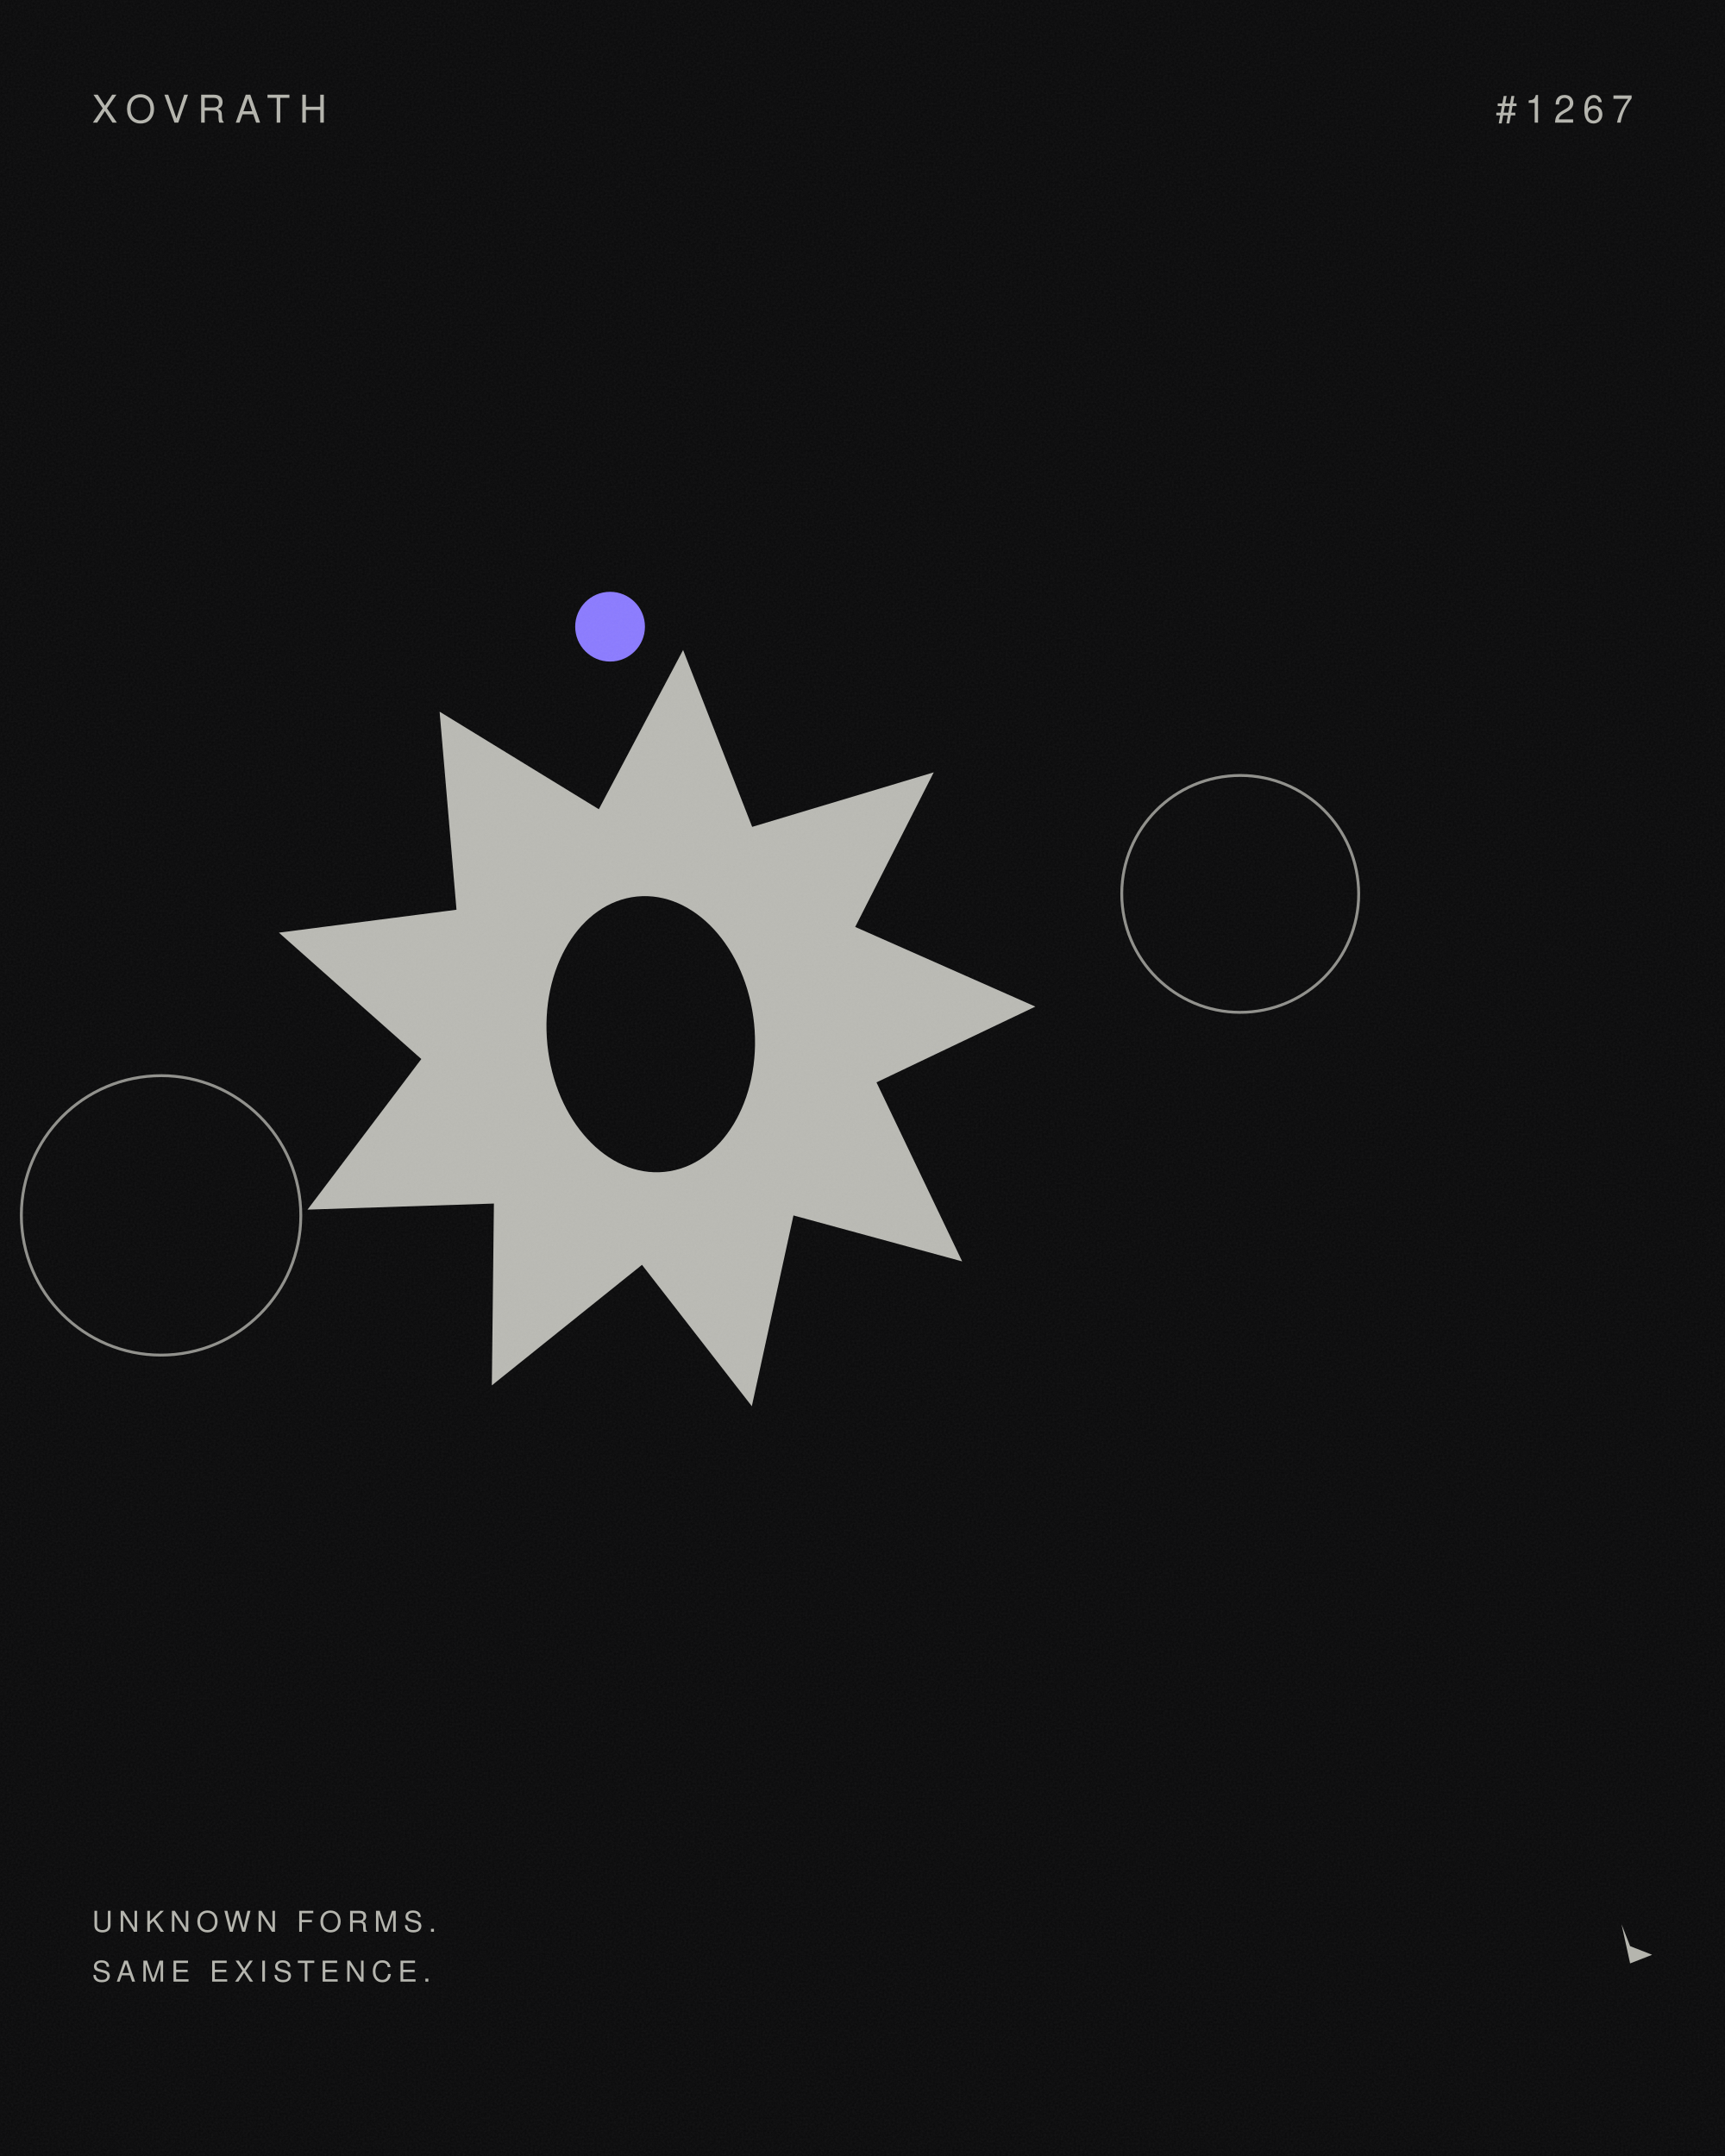
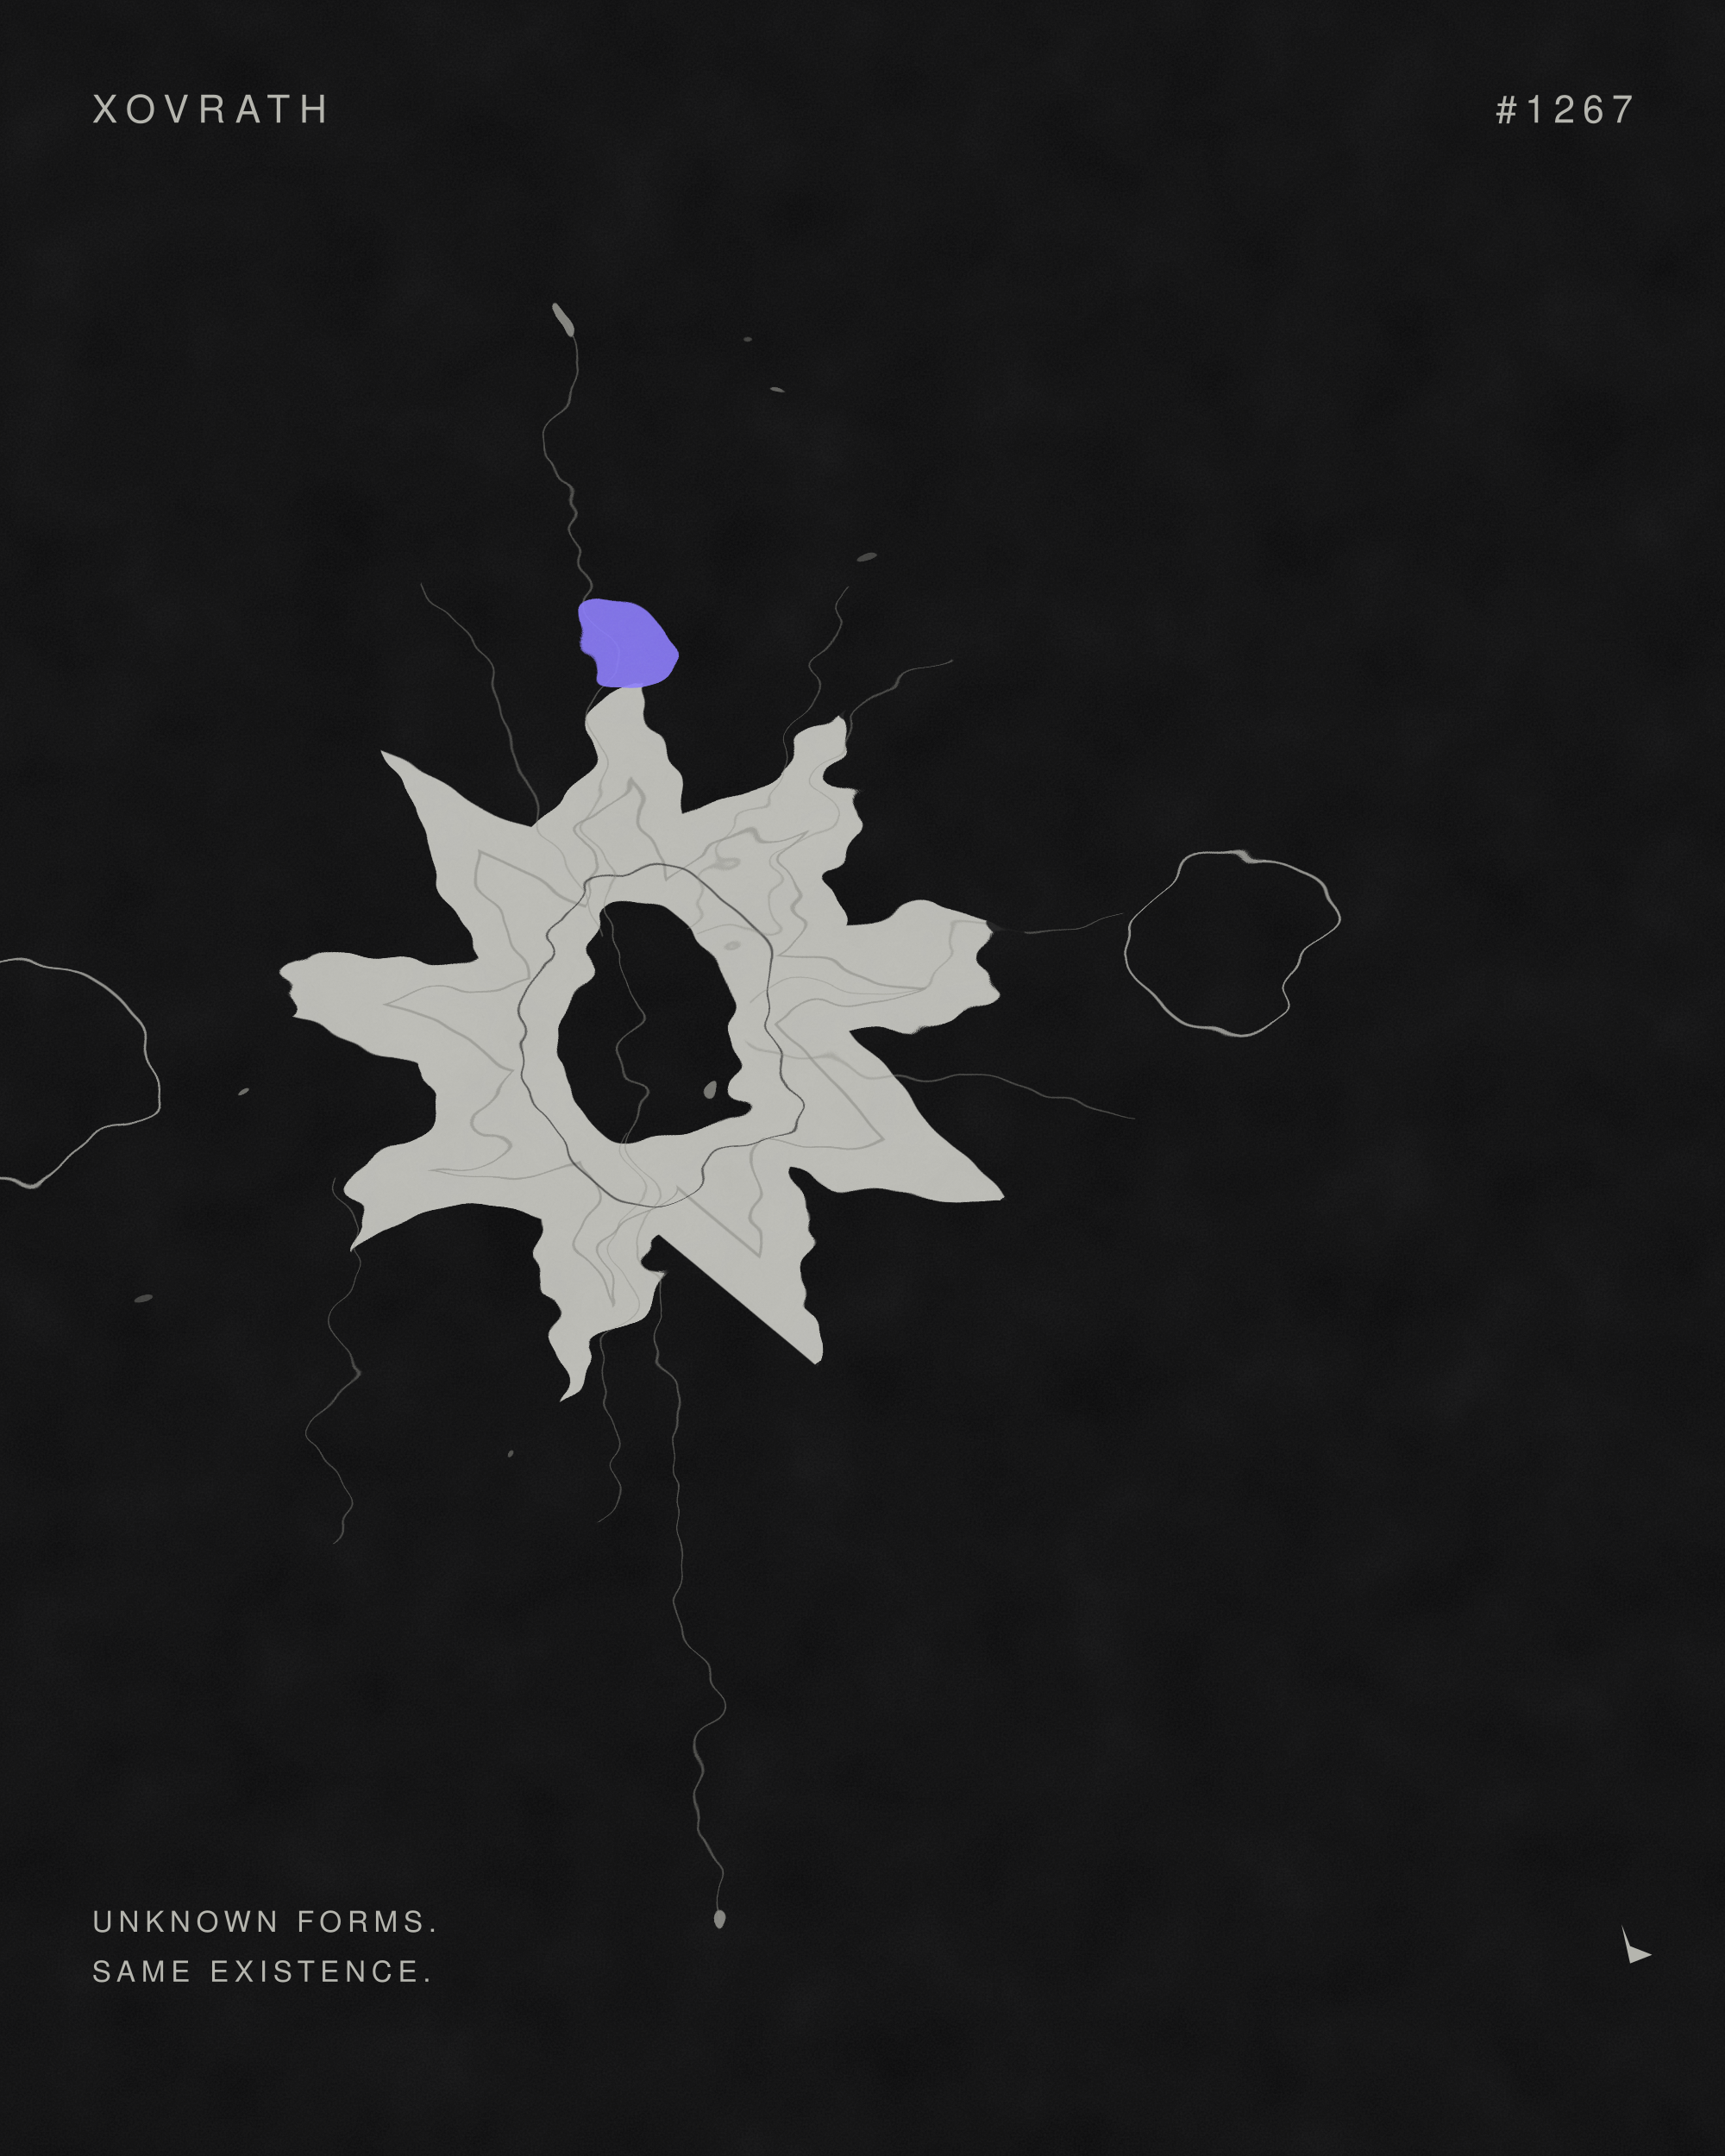
<svg xmlns="http://www.w3.org/2000/svg" viewBox="0 0 900 1125" width="900" height="1125">
+   <defs>
+     <filter id="warp" x="-20%" y="-20%" width="140%" height="140%">
+       <feTurbulence type="fractalNoise" baseFrequency="0.012 0.02" numOctaves="3" seed="6" result="n" />
+       <feDisplacementMap in="SourceGraphic" in2="n" scale="55" />
+     </filter>
+     <filter id="g">
+       <feTurbulence type="fractalNoise" baseFrequency="0.9" numOctaves="2" stitchTiles="stitch" />
+       <feColorMatrix type="saturate" values="0" />
+     </filter>
+     <filter id="g2">
+       <feTurbulence type="fractalNoise" baseFrequency="0.02" numOctaves="4" seed="3" stitchTiles="stitch" />
+       <feColorMatrix type="saturate" values="0" />
+     </filter>
+   </defs>
  <rect width="900" height="1125" fill="#0a0a0b" />
  <g transform="rotate(-5.7 450 545)">
-     <polygon points="541.7,534.3 455.3,565.4 490.5,662.8 405.3,630.2 373.8,727.1 324.1,648 239.9,702.8 250.4,608.5 153.3,602 220.2,529.7 152.8,456.7 246.2,454 247.7,350.3 325.3,409.2 377.3,330.9 404,426.3 501.1,407.4 452.3,483.6" fill="#c9c9c2" fill-opacity="0.92" />
-     <ellipse cx="340.6" cy="528.7" rx="54.2" ry="72.2" fill="#0a0a0b" />
-     <circle cx="77" cy="597.4" r="72.9" fill="none" stroke="#c9c9c2" stroke-width="1.5" opacity="0.7" />
-     <circle cx="653.9" cy="486.4" r="61.8" fill="none" stroke="#c9c9c2" stroke-width="1.5" opacity="0.7" />
-     <circle cx="340.6" cy="315" r="18.2" fill="#8b7bff" />
+     <g filter="url(#warp)">
+       <polygon points="345.1,332.8 375.3,422.8 470.5,382 435,469.5 533.8,496.1 450.9,544.6 510.2,626.7 414.1,612.5 411.3,711.4 341.4,640.1 271,711.8 271,615.7 167.5,620.4 230.2,543.7 147.9,493.3 245.5,470.5 221.2,373.4 299.5,425.1" fill="#c9c9c2" fill-opacity="0.93" />
+       <polygon points="343.7,395.5 364.2,456.7 428.9,428.9 404.8,488.4 472,506.5 415.6,539.5 455.9,595.3 390.6,585.7 388.7,652.9 341.1,604.4 293.3,653.2 293.3,587.9 222.9,591 265.5,538.9 209.6,504.6 275.9,489.1 259.4,423.1 312.7,458.2" fill="none" stroke="#8f8f88" stroke-width="1.5" opacity="0.65" />
+       <ellipse cx="340.6" cy="528.7" rx="46.8" ry="64.6" fill="#0a0a0b" />
+       <ellipse cx="340.6" cy="528.7" rx="69.1" ry="86.9" fill="none" stroke="#0a0a0b" stroke-width="1" opacity="0.6" />
+       <line x1="394.5" y1="542.9" x2="583.1" y2="592.9" stroke="#8f8f88" stroke-width="1" opacity="0.45" />
+       <line x1="371.6" y1="482.4" x2="480.1" y2="320.1" stroke="#8f8f88" stroke-width="1" opacity="0.45" />
+       <line x1="395.5" y1="519.2" x2="587.8" y2="485.9" stroke="#8f8f88" stroke-width="1" opacity="0.45" />
+       <line x1="378.7" y1="488" x2="512.1" y2="345.5" stroke="#8f8f88" stroke-width="1" opacity="0.45" />
+       <line x1="327.3" y1="582.8" x2="280.6" y2="772.3" stroke="#8f8f88" stroke-width="1" opacity="0.45" />
+       <line x1="321.5" y1="476.3" x2="254.8" y2="292.9" stroke="#8f8f88" stroke-width="1" opacity="0.45" />
+       <circle cx="22.2" cy="519.7" r="57.7" fill="none" stroke="#c9c9c2" stroke-width="1.5" opacity="0.7" />
+       <circle cx="647.5" cy="508.4" r="51.4" fill="none" stroke="#c9c9c2" stroke-width="1.5" opacity="0.7" />
+       <circle cx="345.1" cy="332.8" r="5.4" fill="#0a0a0b" opacity="0.9" />
+       <circle cx="470.5" cy="382" r="5.1" fill="#0a0a0b" opacity="0.9" />
+       <circle cx="533.8" cy="496.1" r="5.6" fill="#0a0a0b" opacity="0.9" />
+       <circle cx="510.2" cy="626.7" r="3.7" fill="#0a0a0b" opacity="0.9" />
+       <circle cx="411.3" cy="711.4" r="4.9" fill="#0a0a0b" opacity="0.9" />
+       <line x1="328.8" y1="150" x2="328.8" y2="990" stroke="#8f8f88" stroke-width="1" opacity="0.5" />
+       <circle cx="328.8" cy="150" r="4.5" fill="#8f8f88" opacity="0.9" />
+       <circle cx="328.8" cy="990" r="4.2" fill="#8f8f88" opacity="0.9" />
+       <circle cx="419.2" cy="165.2" r="1.7" fill="#8f8f88" opacity="0.4" />
+       <circle cx="66.2" cy="642.4" r="4.2" fill="#8f8f88" opacity="0.4" />
+       <circle cx="245" cy="738.2" r="2" fill="#8f8f88" opacity="0.5" />
+       <circle cx="437" cy="198.2" r="1.9" fill="#8f8f88" opacity="0.6" />
+       <circle cx="480.1" cy="295" r="4.6" fill="#8f8f88" opacity="0.4" />
+       <circle cx="127.2" cy="538.5" r="3" fill="#8f8f88" opacity="0.7" />
+       <circle cx="340.6" cy="320.9" r="22.7" fill="#8b7bff" fill-opacity="0.9" />
+       <line x1="149.2" y1="776.6" x2="175.4" y2="593" stroke="#8f8f88" stroke-width="1" opacity="0.45" />
+       <circle cx="367.2" cy="558.7" r="4.8" fill="#8f8f88" opacity="0.8" />
+     </g>
  </g>
-   <filter id="g">
-     <feTurbulence type="fractalNoise" baseFrequency="0.9" numOctaves="2" stitchTiles="stitch" />
-     <feColorMatrix type="saturate" values="0" />
-   </filter>
-   <rect width="900" height="1125" filter="url(#g)" opacity="0.06" />
+   <rect width="900" height="1125" filter="url(#g)" opacity="0.07" />
+   <rect width="900" height="1125" filter="url(#g2)" opacity="0.06" />
  <text x="48" y="64" font-family="Helvetica, Arial, sans-serif" font-size="20" letter-spacing="5" fill="#b5b5ae">XOVRATH</text>
  <text x="852" y="64" text-anchor="end" font-family="Helvetica, Arial, sans-serif" font-size="20" letter-spacing="4" fill="#b5b5ae">#1267</text>
  <text x="48" y="1008" font-family="Helvetica, Arial, sans-serif" font-size="15" letter-spacing="3" fill="#b5b5ae">UNKNOWN FORMS.</text>
  <text x="48" y="1034" font-family="Helvetica, Arial, sans-serif" font-size="15" letter-spacing="3" fill="#b5b5ae">SAME EXISTENCE.</text>
  <path d="M 846 1004 L 850.5 1015.5 L 862 1020 L 850.5 1024.5 Z" fill="#b5b5ae" />
</svg>
